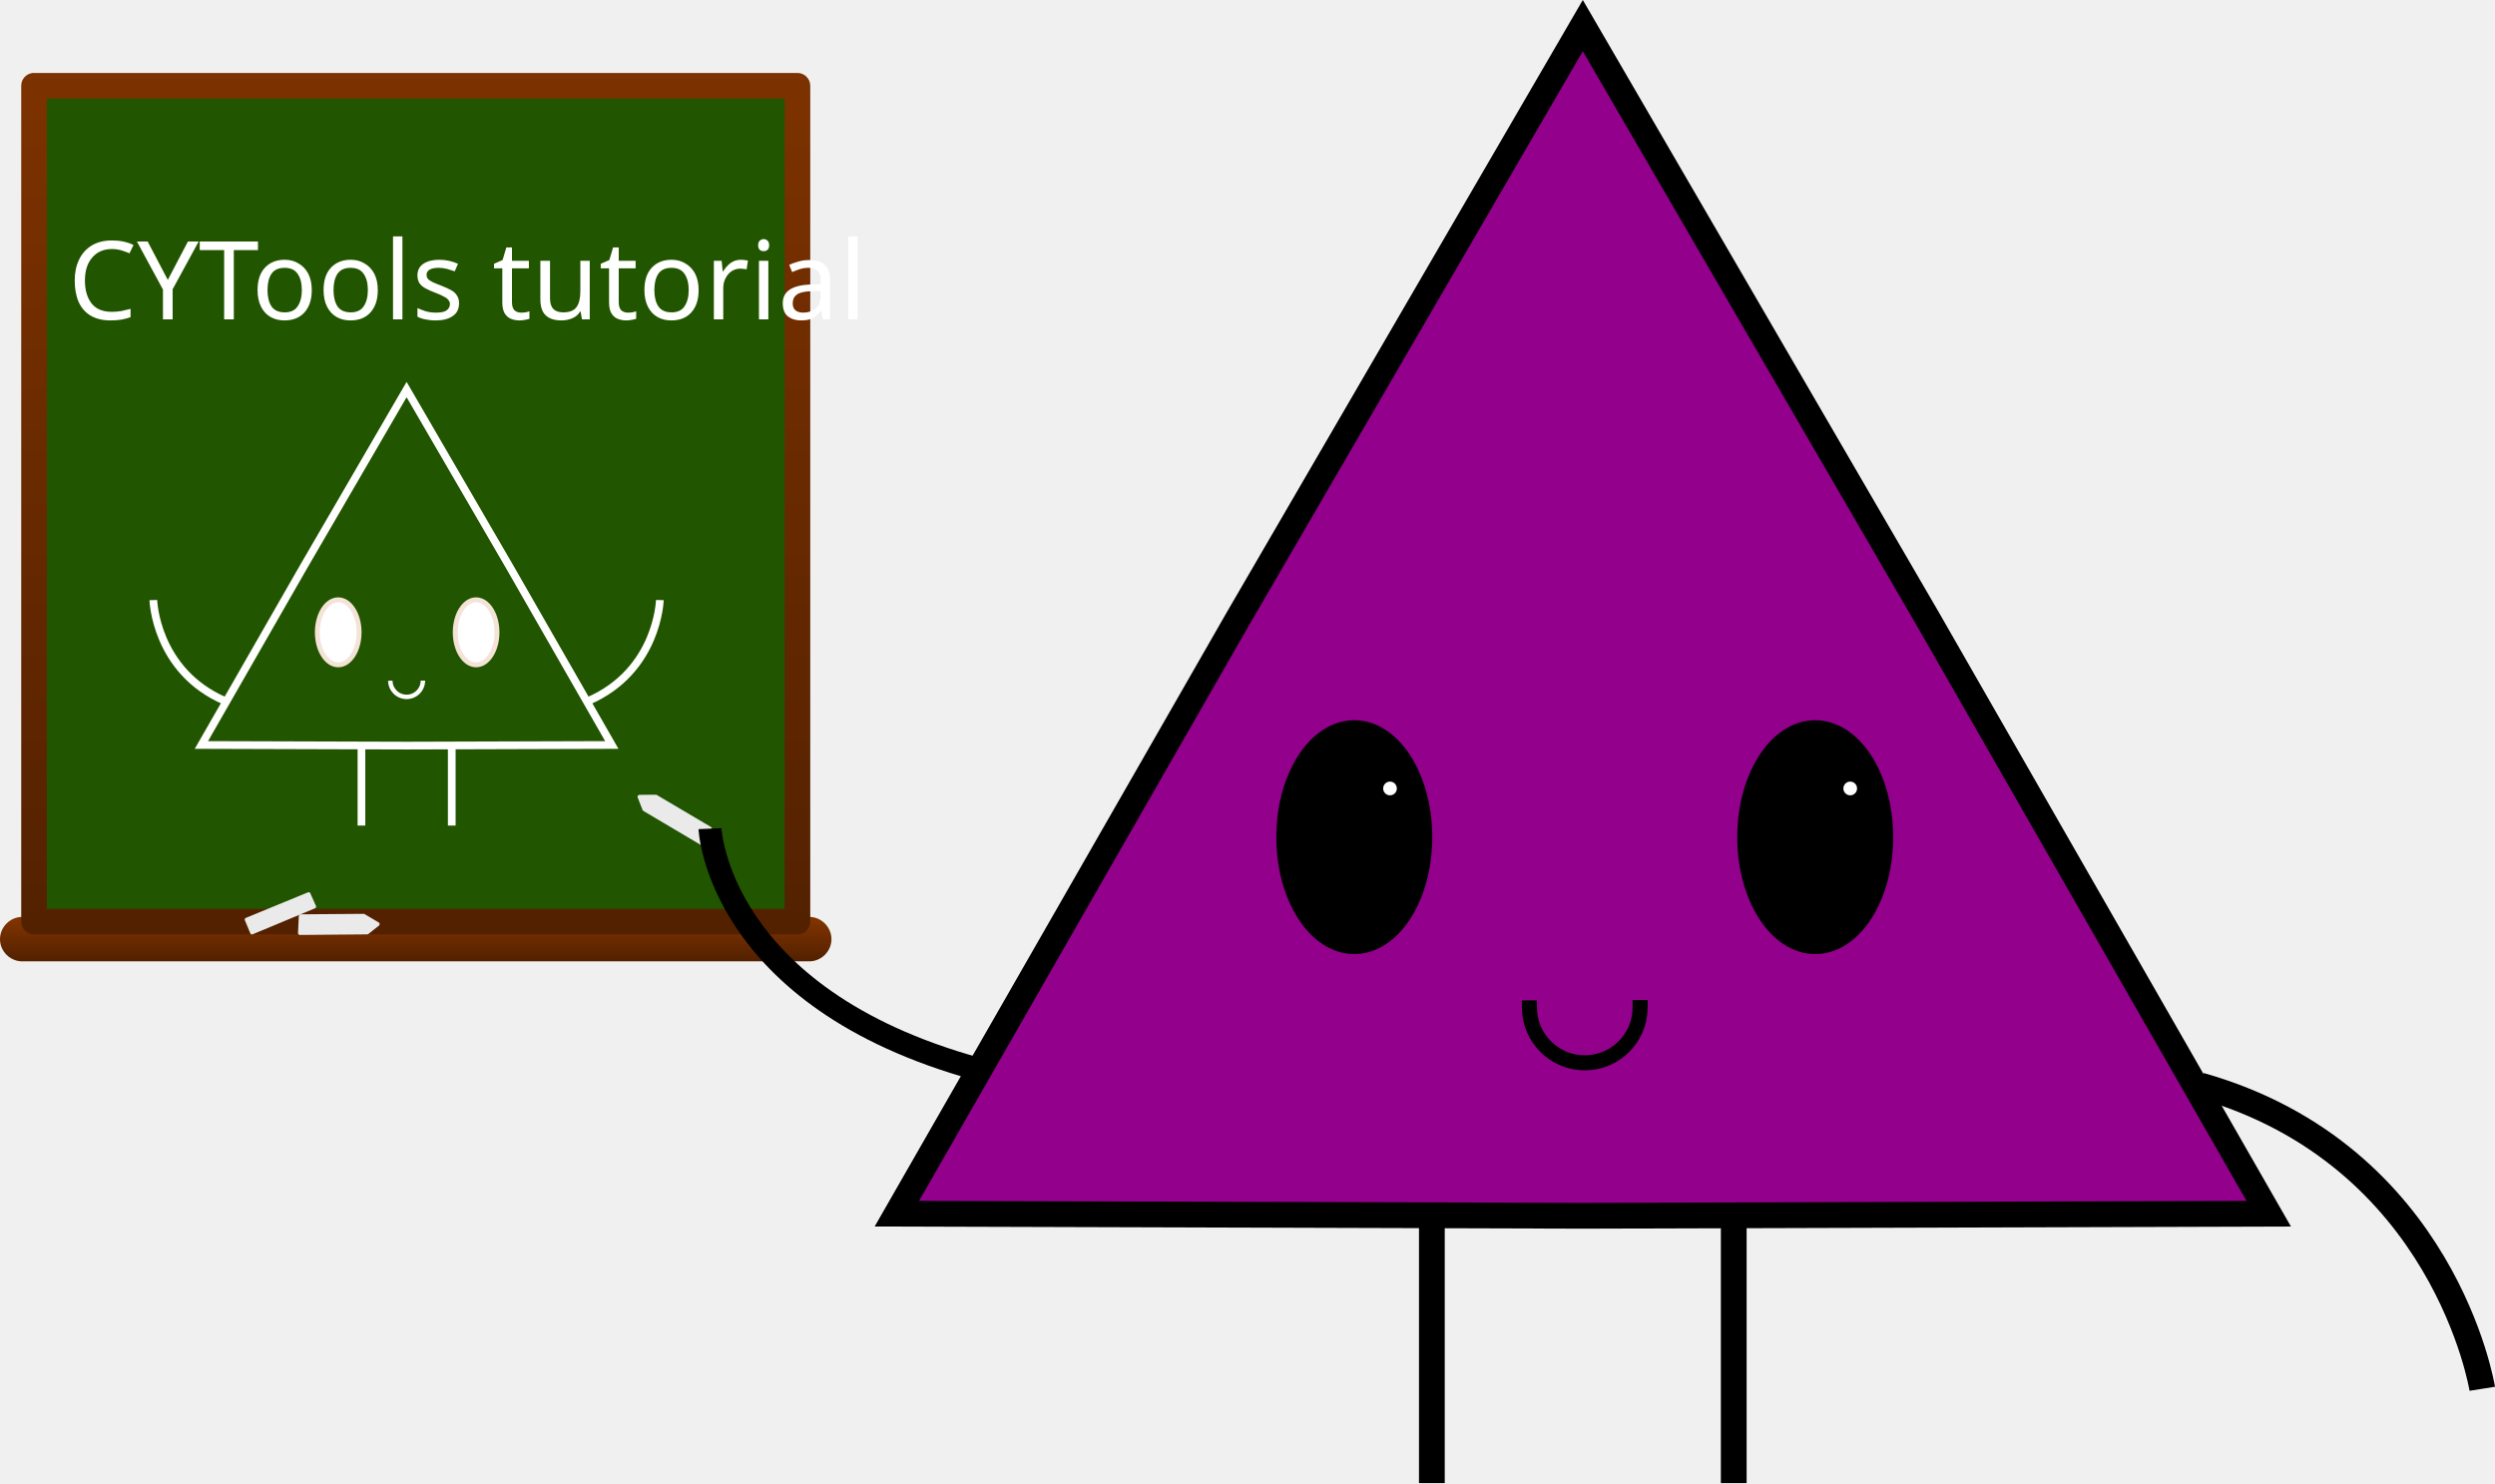
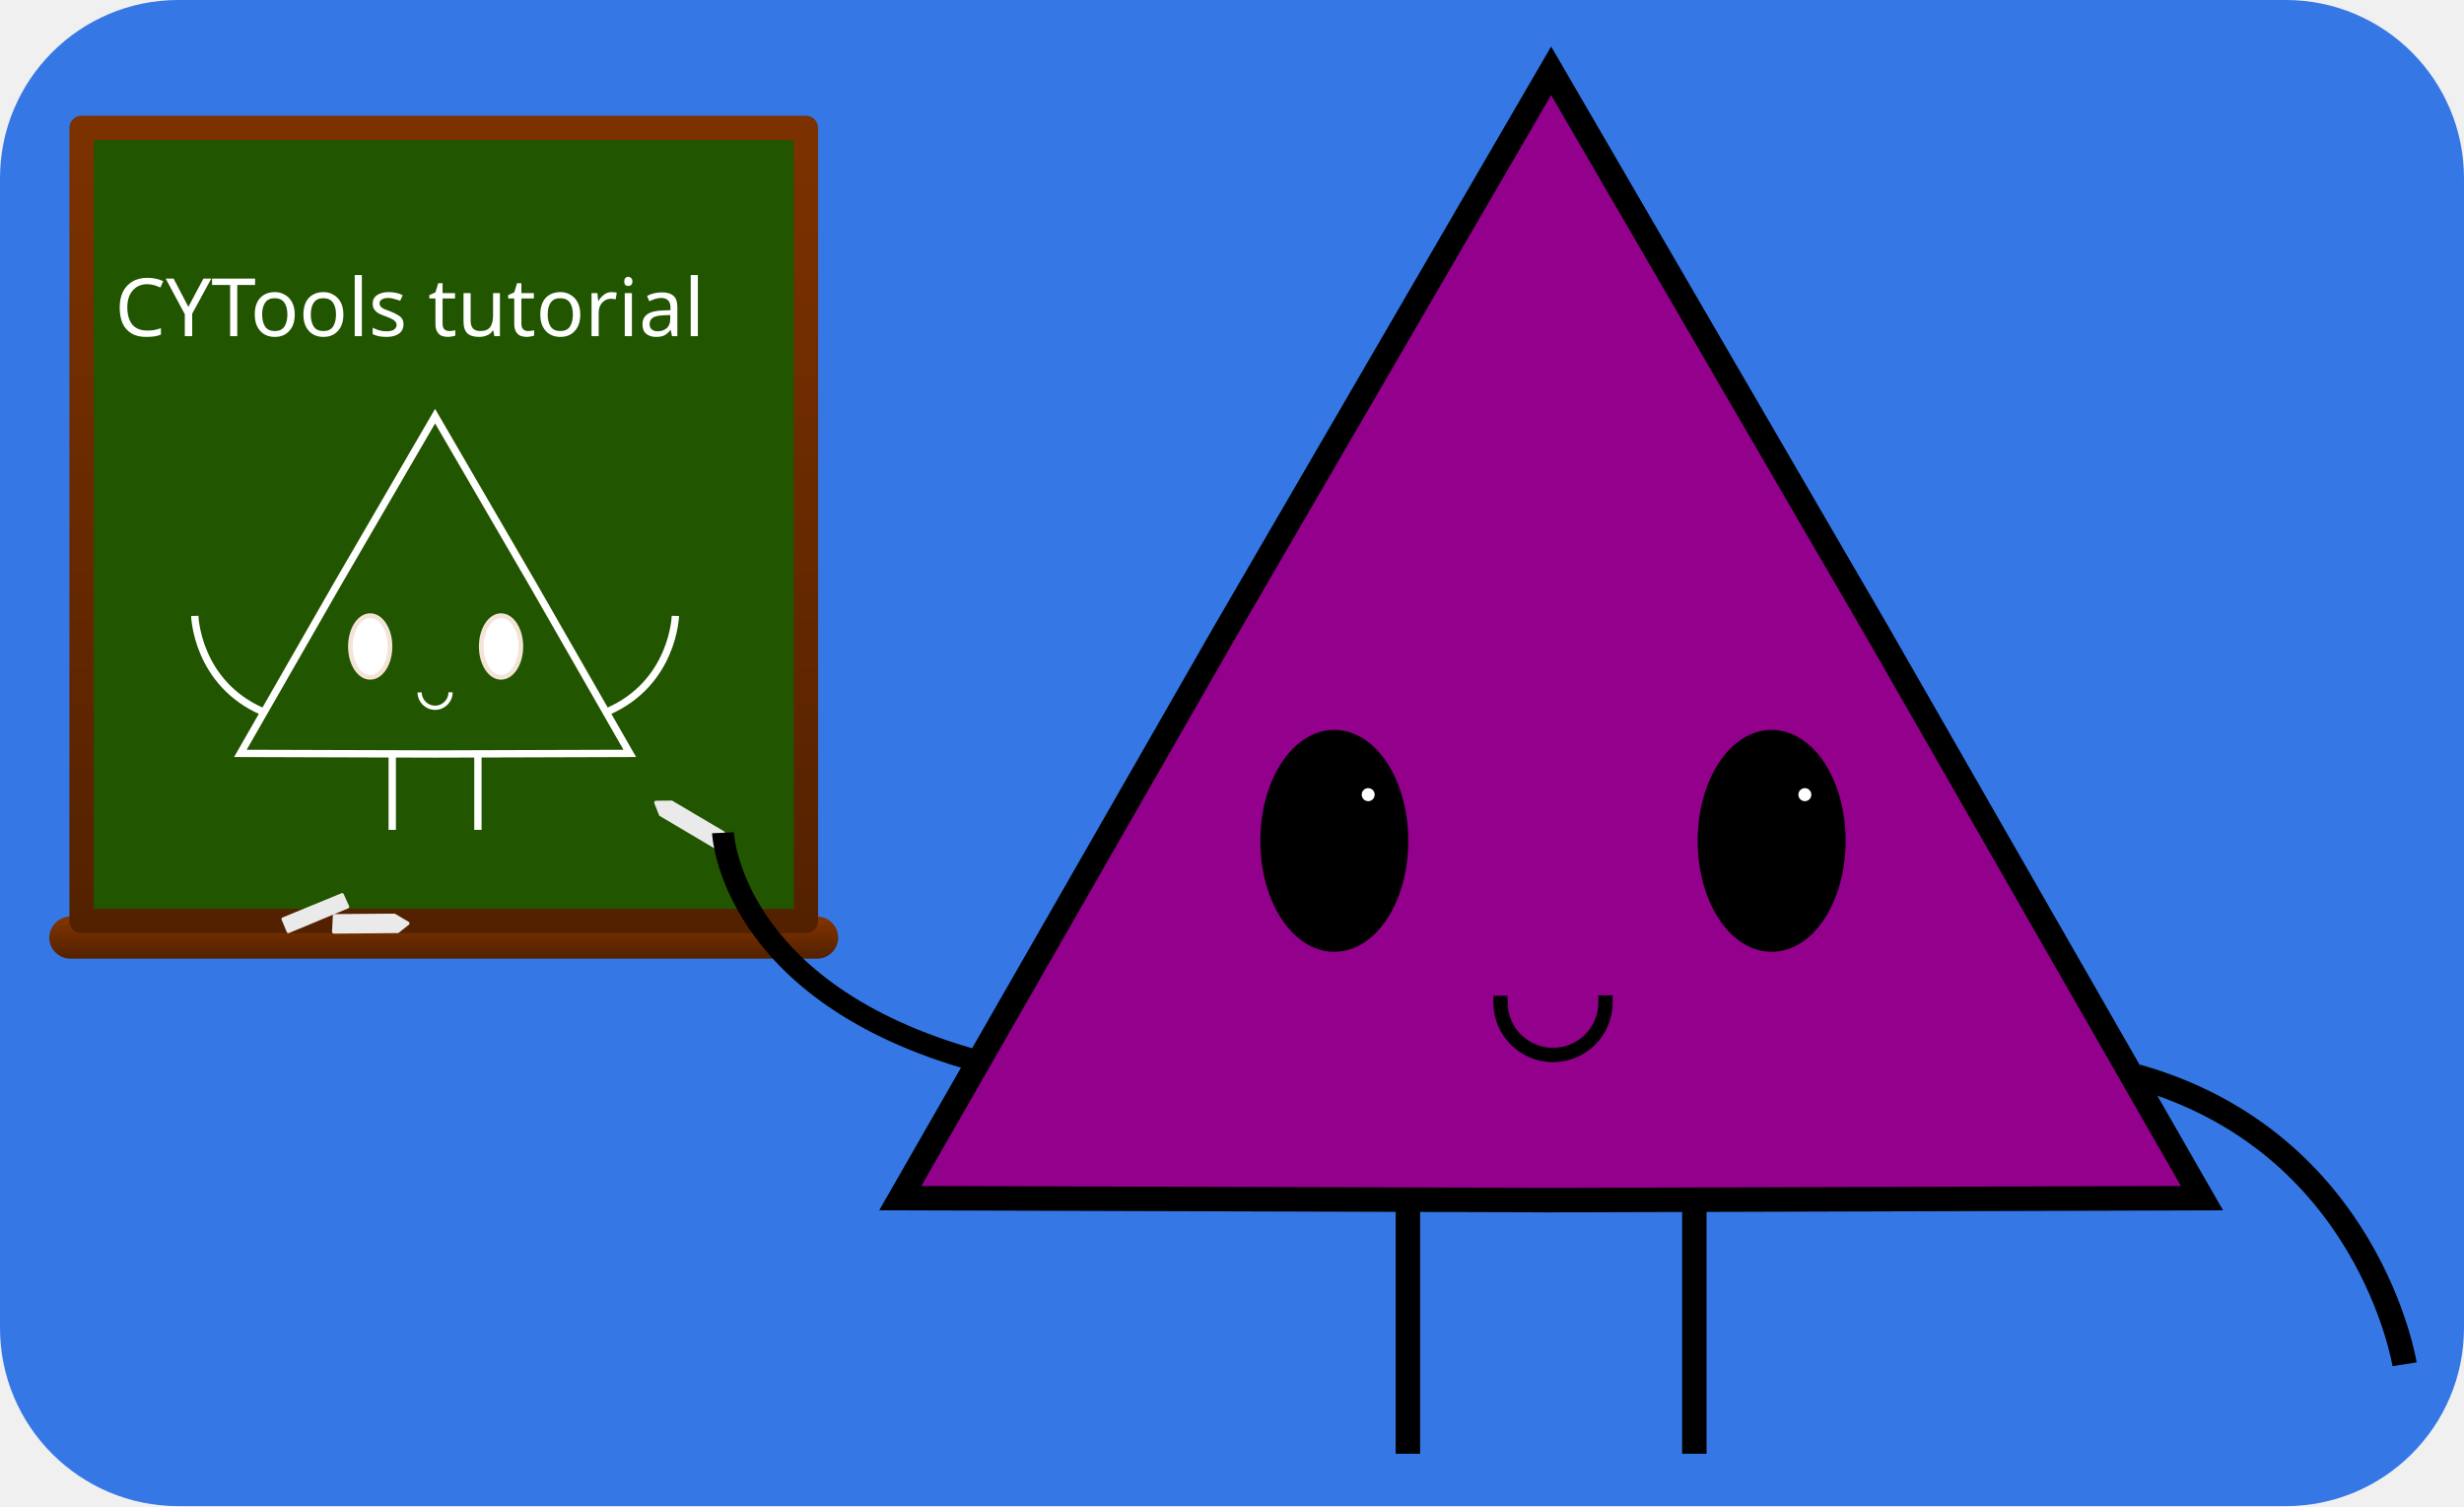
- <svg xmlns="http://www.w3.org/2000/svg" xmlns:xlink="http://www.w3.org/1999/xlink" width="145.262mm" height="86.349mm" viewBox="0 0 145.262 86.349" version="1.1" id="svg8">
+ <svg xmlns="http://www.w3.org/2000/svg" xmlns:xlink="http://www.w3.org/1999/xlink" width="151.19mm" height="92.415mm" viewBox="0 0 151.19 92.415" version="1.1" id="svg8">
  <defs id="defs2">
    <linearGradient xlink:href="#linearGradient4391" id="linearGradient4969" gradientUnits="userSpaceOnUse" x1="666.071" y1="933.612" x2="666.071" y2="948.472" gradientTransform="matrix(0.1491524,0,0,0.1491524,-80.39436,-72.1406)" />
    <linearGradient id="linearGradient4391">
      <stop style="stop-color:#803300;stop-opacity:1" offset="0" id="stop4393" />
      <stop style="stop-color:#552200;stop-opacity:1" offset="1" id="stop4395" />
    </linearGradient>
    <linearGradient xlink:href="#linearGradient4457" id="linearGradient4971" gradientUnits="userSpaceOnUse" x1="651.952" y1="601.228" x2="651.952" y2="939.968" />
    <linearGradient id="linearGradient4457">
      <stop style="stop-color:#7d3200;stop-opacity:1" offset="0" id="stop4459" />
      <stop style="stop-color:#532100;stop-opacity:1" offset="1" id="stop4461" />
    </linearGradient>
    <linearGradient xlink:href="#linearGradient4457" id="linearGradient3362" gradientUnits="userSpaceOnUse" x1="651.952" y1="601.228" x2="651.952" y2="939.968" gradientTransform="matrix(0.1491524,0,0,0.1491524,-80.39436,-72.1406)" />
  </defs>
-   <g id="layer1" transform="translate(-1.094153,-13.53612)">
+   <g id="layer1" transform="translate(1.929657,-10.68303)">
+     <rect style="fill:#3578e5;fill-opacity:1;stroke-width:0.232" id="rect852" width="151.19" height="92.415" x="-1.93" y="10.683" ry="10.942" />
    <path id="path9863" d="M 93.247,15.028 113.321,49.553 133.183,84.2 93.247,84.322 53.31,84.2 73.172,49.553 Z" style="fill:#93008c;fill-opacity:1;stroke:#000000;stroke-width:1.5;stroke-miterlimit:4;stroke-dasharray:none;stroke-opacity:1" />
    <g id="g9810" transform="translate(-14.45758,9.73289)">
      <ellipse ry="6.331" rx="4.063" cy="52.544" cx="121.236" id="path9804" style="fill:#000000;fill-opacity:1;stroke:#000000;stroke-width:0.953;stroke-linecap:square;stroke-miterlimit:4;stroke-dasharray:none;stroke-dashoffset:0;stroke-opacity:1;paint-order:fill markers stroke" />
      <ellipse style="fill:#000000;fill-opacity:1;stroke:#000000;stroke-width:0.953;stroke-linecap:square;stroke-miterlimit:4;stroke-dasharray:none;stroke-dashoffset:0;stroke-opacity:1;paint-order:fill markers stroke" id="ellipse9806" cx="94.4" cy="52.544" rx="4.063" ry="6.331" />
    </g>
    <path style="fill:none;fill-opacity:1;stroke:#000000;stroke-width:0.878;stroke-linecap:square;stroke-miterlimit:4;stroke-dasharray:none;stroke-dashoffset:0;stroke-opacity:1;paint-order:fill markers stroke" id="path9816" d="M 96.583,72.195 A 3.221,3.221 0 0 1 93.375,75.416 3.221,3.221 0 0 1 90.141,72.22" />
    <g id="g852">
      <ellipse id="path9818" style="fill:#ffffff;fill-opacity:1;stroke:#000000;stroke-width:0.58;stroke-linecap:square;stroke-miterlimit:4;stroke-dasharray:none;stroke-dashoffset:0;stroke-opacity:1;paint-order:fill markers stroke" cx="108.816" cy="59.442" rx="0.688" ry="0.69" />
      <ellipse style="fill:#ffffff;fill-opacity:1;stroke:#000000;stroke-width:0.58;stroke-linecap:square;stroke-miterlimit:4;stroke-dasharray:none;stroke-dashoffset:0;stroke-opacity:1;paint-order:fill markers stroke" id="path9820" cx="82.022" cy="59.442" rx="0.688" ry="0.69" />
    </g>
    <g id="g10632" transform="translate(-0.5860845)">
      <path id="path10626" d="m 85.045,84.199 v 15.686" style="fill:none;stroke:#000000;stroke-width:1.5;stroke-linecap:butt;stroke-linejoin:miter;stroke-miterlimit:4;stroke-dasharray:none;stroke-opacity:1" />
      <path style="fill:none;stroke:#000000;stroke-width:1.5;stroke-linecap:butt;stroke-linejoin:miter;stroke-miterlimit:4;stroke-dasharray:none;stroke-opacity:1" d="m 102.621,84.199 v 15.686" id="path10628" />
    </g>
    <rect y="18.528" x="3.075" height="48.665" width="44.447" id="rect4371" style="color:#000000;display:inline;overflow:visible;visibility:visible;fill:#225500;fill-opacity:1;stroke:none;stroke-width:1.492;marker:none;enable-background:accumulate" />
    <path id="path10578" d="m 129.187,76.73 c 14.255,4.035 16.428,17.664 16.428,17.664" style="fill:none;stroke:#000000;stroke-width:1.5;stroke-linecap:butt;stroke-linejoin:miter;stroke-miterlimit:4;stroke-dasharray:none;stroke-opacity:1" />
    <path id="rect4387" d="m 2.385,66.921 c -0.704,0 -1.291,0.592 -1.291,1.296 0,0.704 0.587,1.291 1.291,1.291 H 48.212 c 0.704,0 1.291,-0.587 1.291,-1.291 0,-0.704 -0.587,-1.296 -1.291,-1.296 z" style="color:#000000;font-style:normal;font-variant:normal;font-weight:normal;font-stretch:normal;font-size:medium;line-height:normal;font-family:Sans;-inkscape-font-specification:Sans;text-indent:0;text-align:start;text-decoration:none;text-decoration-line:none;letter-spacing:normal;word-spacing:normal;text-transform:none;writing-mode:lr-tb;direction:ltr;baseline-shift:baseline;text-anchor:start;display:inline;overflow:visible;visibility:visible;fill:url(#linearGradient4969);fill-opacity:1;fill-rule:nonzero;stroke:none;stroke-width:1.392;marker:none;enable-background:accumulate" />
    <path id="rect4381" d="m 3.001,17.784 a 0.746,0.746 0 0 0 -0.671,0.746 v 48.666 a 0.746,0.746 0 0 0 0.746,0.746 H 47.523 a 0.746,0.746 0 0 0 0.746,-0.746 V 18.53 A 0.746,0.746 0 0 0 47.523,17.784 H 3.075 a 0.746,0.746 0 0 0 -0.075,0 z m 0.82,1.492 H 46.777 V 66.45 H 3.821 Z" style="color:#000000;font-style:normal;font-variant:normal;font-weight:normal;font-stretch:normal;font-size:medium;line-height:normal;font-family:Sans;-inkscape-font-specification:Sans;text-indent:0;text-align:start;text-decoration:none;text-decoration-line:none;letter-spacing:normal;word-spacing:normal;text-transform:none;writing-mode:lr-tb;direction:ltr;baseline-shift:baseline;text-anchor:start;display:inline;overflow:visible;visibility:visible;fill:url(#linearGradient3362);fill-opacity:1;fill-rule:nonzero;stroke:none;stroke-width:1.492;marker:none;enable-background:accumulate" />
    <path id="path9863-2" style="fill:none;fill-opacity:1;stroke:#ffffff;stroke-width:0.449;stroke-miterlimit:4;stroke-dasharray:none;stroke-opacity:1" d="m 24.767,36.217 6.005,10.328 5.942,10.365 -11.947,0.037 -11.947,-0.037 5.942,-10.365 z" />
    <path id="path9804-0" style="fill:#ffffff;fill-opacity:1;stroke:#f4e3d7;stroke-width:0.285;stroke-linecap:butt;stroke-miterlimit:4;stroke-dasharray:none;stroke-dashoffset:0;stroke-opacity:1;paint-order:normal" d="m 30.03,50.351 a 1.216,1.894 0 0 1 -1.216,1.894 1.216,1.894 0 0 1 -1.216,-1.894 1.216,1.894 0 0 1 1.216,-1.894 1.216,1.894 0 0 1 1.216,1.894 z" />
    <path id="ellipse9806-9" style="fill:#ffffff;fill-opacity:1;stroke:#f4e3d7;stroke-width:0.285;stroke-linecap:butt;stroke-miterlimit:4;stroke-dasharray:none;stroke-dashoffset:0;stroke-opacity:1;paint-order:normal" d="m 22.002,50.351 a 1.216,1.894 0 0 1 -1.216,1.894 1.216,1.894 0 0 1 -1.216,-1.894 1.216,1.894 0 0 1 1.216,-1.894 1.216,1.894 0 0 1 1.216,1.894 z" />
    <g id="g10599" transform="matrix(0.2991506,0,0,0.2991506,-3.127998,31.72126)" style="stroke:#ffffff">
      <path id="path10578-6" d="M 128.55,75.657 C 142.157,69.799 142.535,56.002 142.535,56.002" style="fill:none;stroke:#ffffff;stroke-width:1.5;stroke-linecap:butt;stroke-linejoin:miter;stroke-miterlimit:4;stroke-dasharray:none;stroke-opacity:1" />
      <path style="fill:none;stroke:#ffffff;stroke-width:1.5;stroke-linecap:butt;stroke-linejoin:miter;stroke-miterlimit:4;stroke-dasharray:none;stroke-opacity:1" d="M 57.943,75.657 C 44.336,69.799 43.958,56.002 43.958,56.002" id="path10595-0" />
    </g>
    <g id="g10632-1" transform="matrix(0.2991506,0,0,0.2991506,-3.303325,31.72126)" style="stroke:#ffffff">
      <path id="path10626-8" d="m 85.045,84.199 v 15.686" style="fill:none;stroke:#ffffff;stroke-width:1.5;stroke-linecap:butt;stroke-linejoin:miter;stroke-miterlimit:4;stroke-dasharray:none;stroke-opacity:1" />
      <path style="fill:none;stroke:#ffffff;stroke-width:1.5;stroke-linecap:butt;stroke-linejoin:miter;stroke-miterlimit:4;stroke-dasharray:none;stroke-opacity:1" d="m 102.621,84.199 v 15.686" id="path10628-7" />
    </g>
    <path style="fill:none;fill-opacity:1;stroke:#ffffff;stroke-width:0.259;stroke-linecap:butt;stroke-miterlimit:4;stroke-dasharray:none;stroke-dashoffset:0;stroke-opacity:1;paint-order:normal" id="path870" d="m 25.716,53.162 a 0.948,0.948 0 0 1 -0.945,0.948 0.948,0.948 0 0 1 -0.952,-0.941" />
    <path style="color:#000000;display:inline;overflow:visible;visibility:visible;fill:#eaeaea;fill-opacity:1;stroke:#eaeaea;stroke-width:0.224;stroke-linecap:round;stroke-linejoin:round;stroke-miterlimit:4;stroke-dasharray:none;stroke-dashoffset:0;stroke-opacity:1;marker:none;enable-background:accumulate" d="m 38.325,59.926 0.951,-0.009 3.155,1.865 -0.451,0.868 -3.371,-1.996 z" id="path3892" />
    <path style="fill:none;stroke:#000000;stroke-width:1.336;stroke-linecap:butt;stroke-linejoin:miter;stroke-miterlimit:4;stroke-dasharray:none;stroke-opacity:1" d="M 58.006,75.779 C 42.852,71.606 42.431,61.782 42.431,61.782" id="path10595" />
    <path style="color:#000000;display:inline;overflow:visible;visibility:visible;fill:#eaeaea;fill-opacity:1;stroke:#eaeaea;stroke-width:0.224;stroke-linecap:round;stroke-linejoin:round;stroke-miterlimit:4;stroke-dasharray:none;stroke-dashoffset:0;stroke-opacity:1;marker:none;enable-background:accumulate" d="m 23.085,67.34 -0.818,-0.486 -3.664,0.028 -0.046,0.977 3.918,-0.034 z" id="path4399" />
    <path id="path4401" d="m 19.066,65.586 -3.62,1.487 0.317,0.764 3.632,-1.514 c -0.183,-0.413 -0.183,-0.408 -0.329,-0.738 z" style="color:#000000;display:inline;overflow:visible;visibility:visible;fill:#eaeaea;fill-opacity:1;stroke:#eaeaea;stroke-width:0.207;stroke-linecap:round;stroke-linejoin:round;stroke-miterlimit:4;stroke-dasharray:none;stroke-dashoffset:0;stroke-opacity:1;marker:none;enable-background:accumulate" />
-     <text xml:space="preserve" style="font-style:normal;font-variant:normal;font-weight:normal;font-stretch:normal;font-size:6.35px;line-height:1.25;font-family:'DejaVu Serif';-inkscape-font-specification:'DejaVu Serif';fill:#ffffff;fill-opacity:1;stroke:none;stroke-width:0.163;" x="5.056" y="32.126" id="text3951">
-       <tspan x="5.056" y="32.126" style="font-style:normal;font-variant:normal;font-weight:normal;font-stretch:normal;font-size:6.35px;font-family:TSCu_Comic;-inkscape-font-specification:TSCu_Comic;fill:#ffffff;stroke-width:0.163;" id="tspan884">CYTools tutorial</tspan>
+     <text xml:space="preserve" style="font-style:normal;font-variant:normal;font-weight:normal;font-stretch:normal;font-size:5.272px;line-height:1.25;font-family:'DejaVu Serif';-inkscape-font-specification:'DejaVu Serif';fill:#ffffff;fill-opacity:1;stroke:none;stroke-width:0.135" x="5.117" y="31.307" id="text3951">
+       <tspan x="5.117" y="31.307" style="font-style:normal;font-variant:normal;font-weight:normal;font-stretch:normal;font-size:4.939px;font-family:TSCu_Comic;-inkscape-font-specification:TSCu_Comic;fill:#ffffff;stroke-width:0.135" id="tspan884">CYTools tutorial</tspan>
    </text>
  </g>
</svg>
